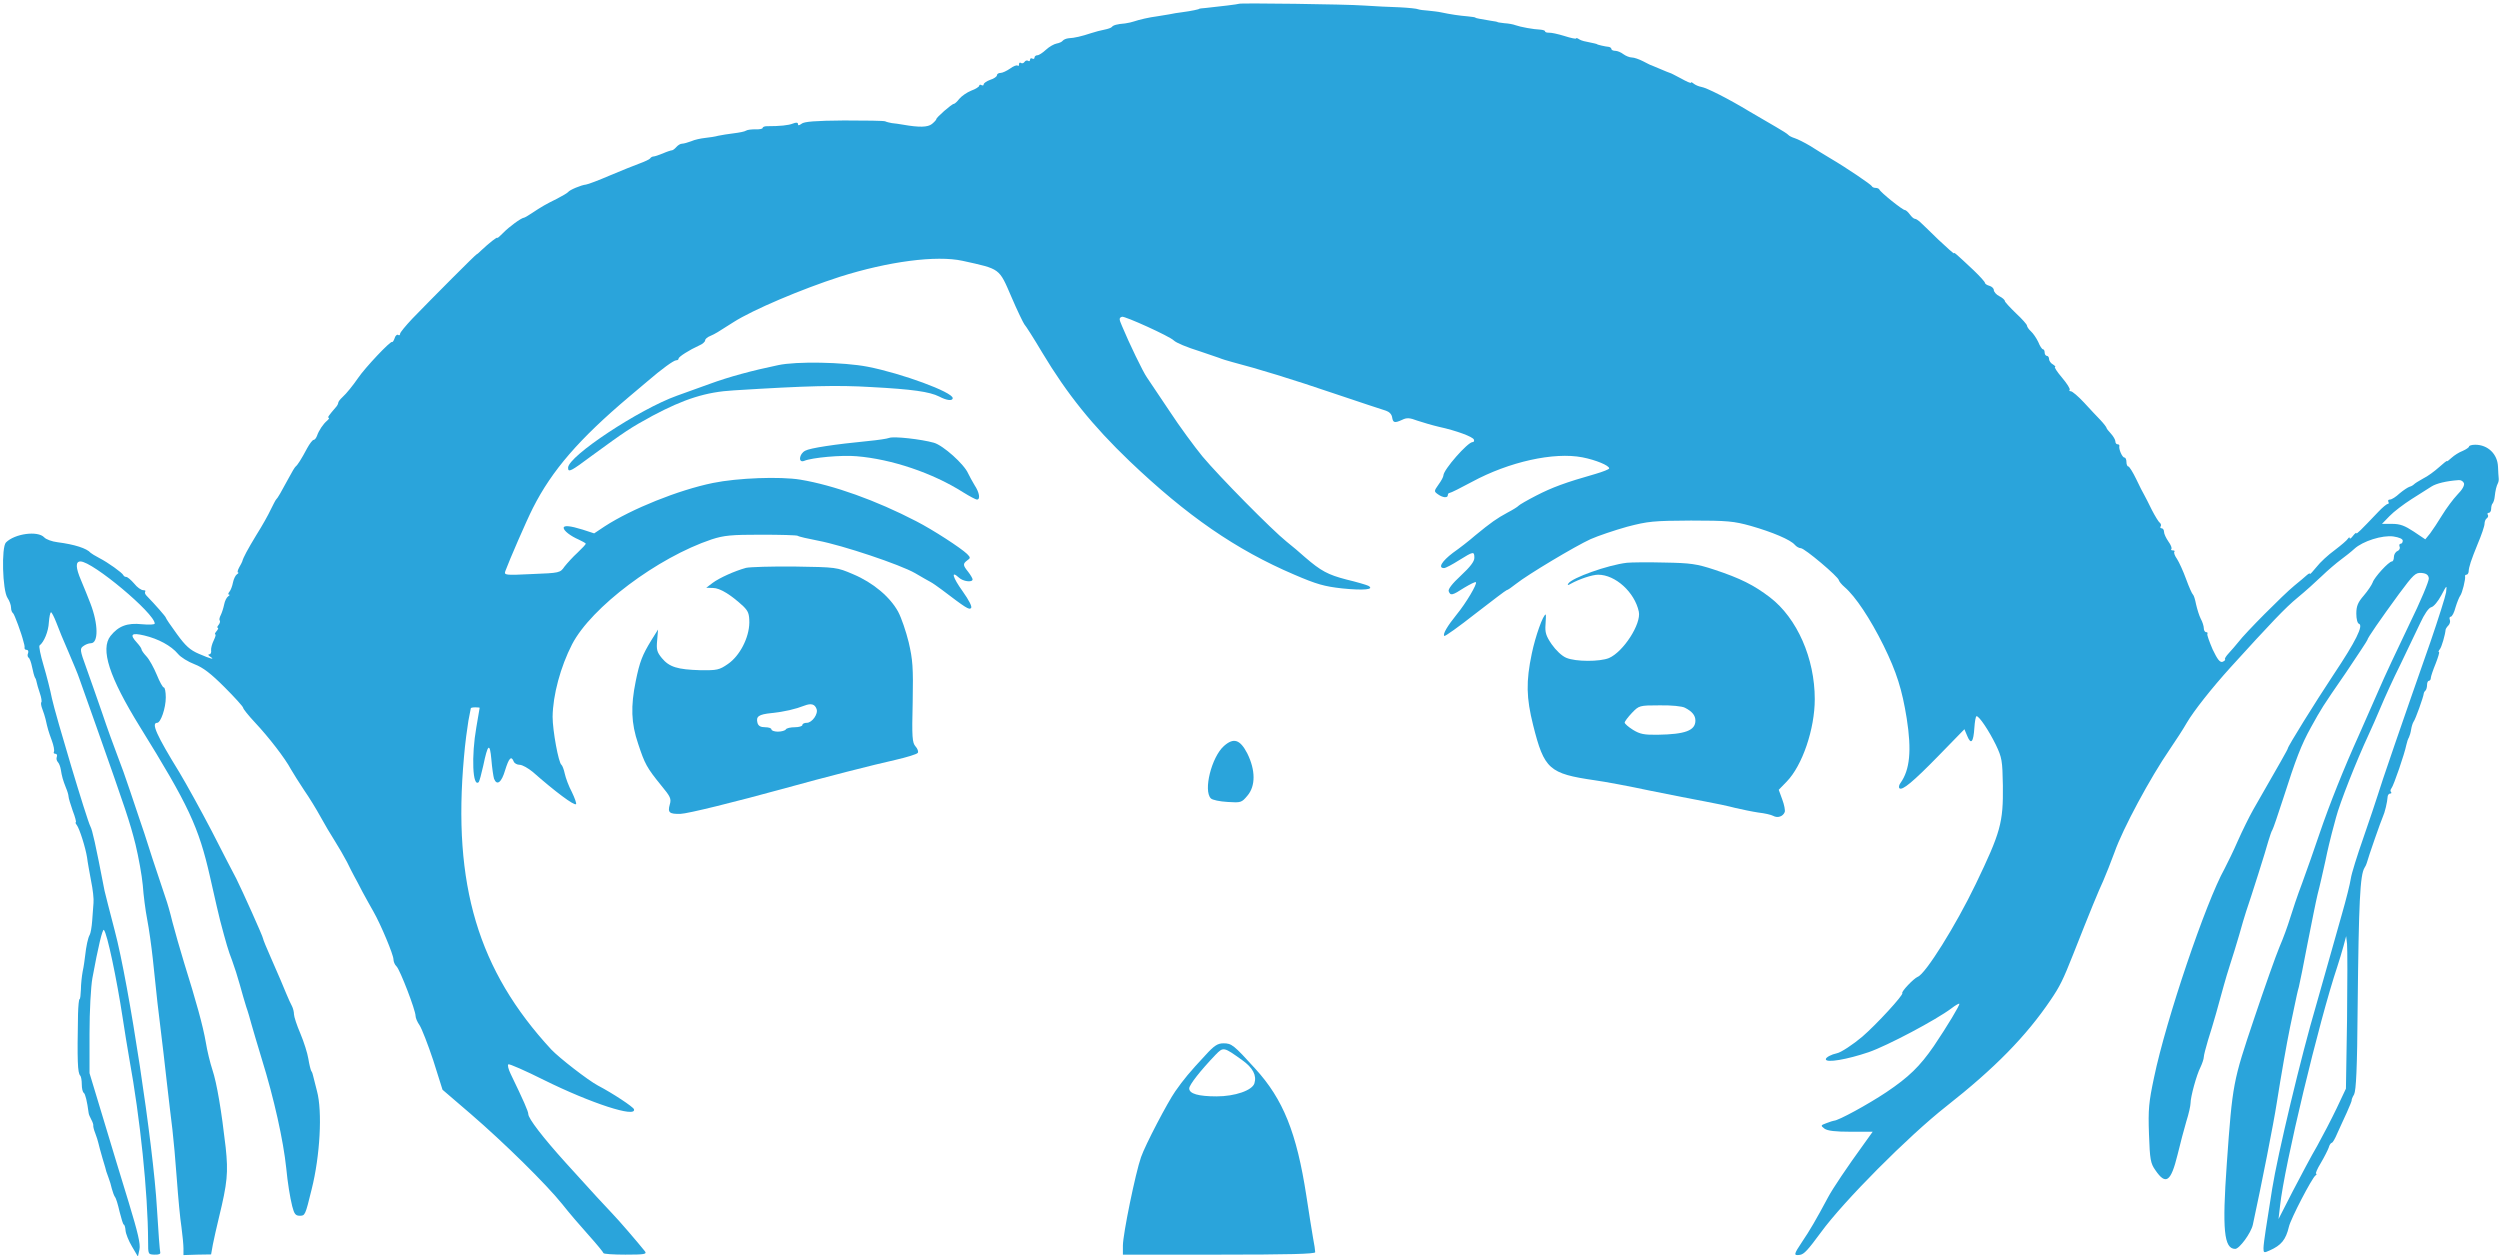
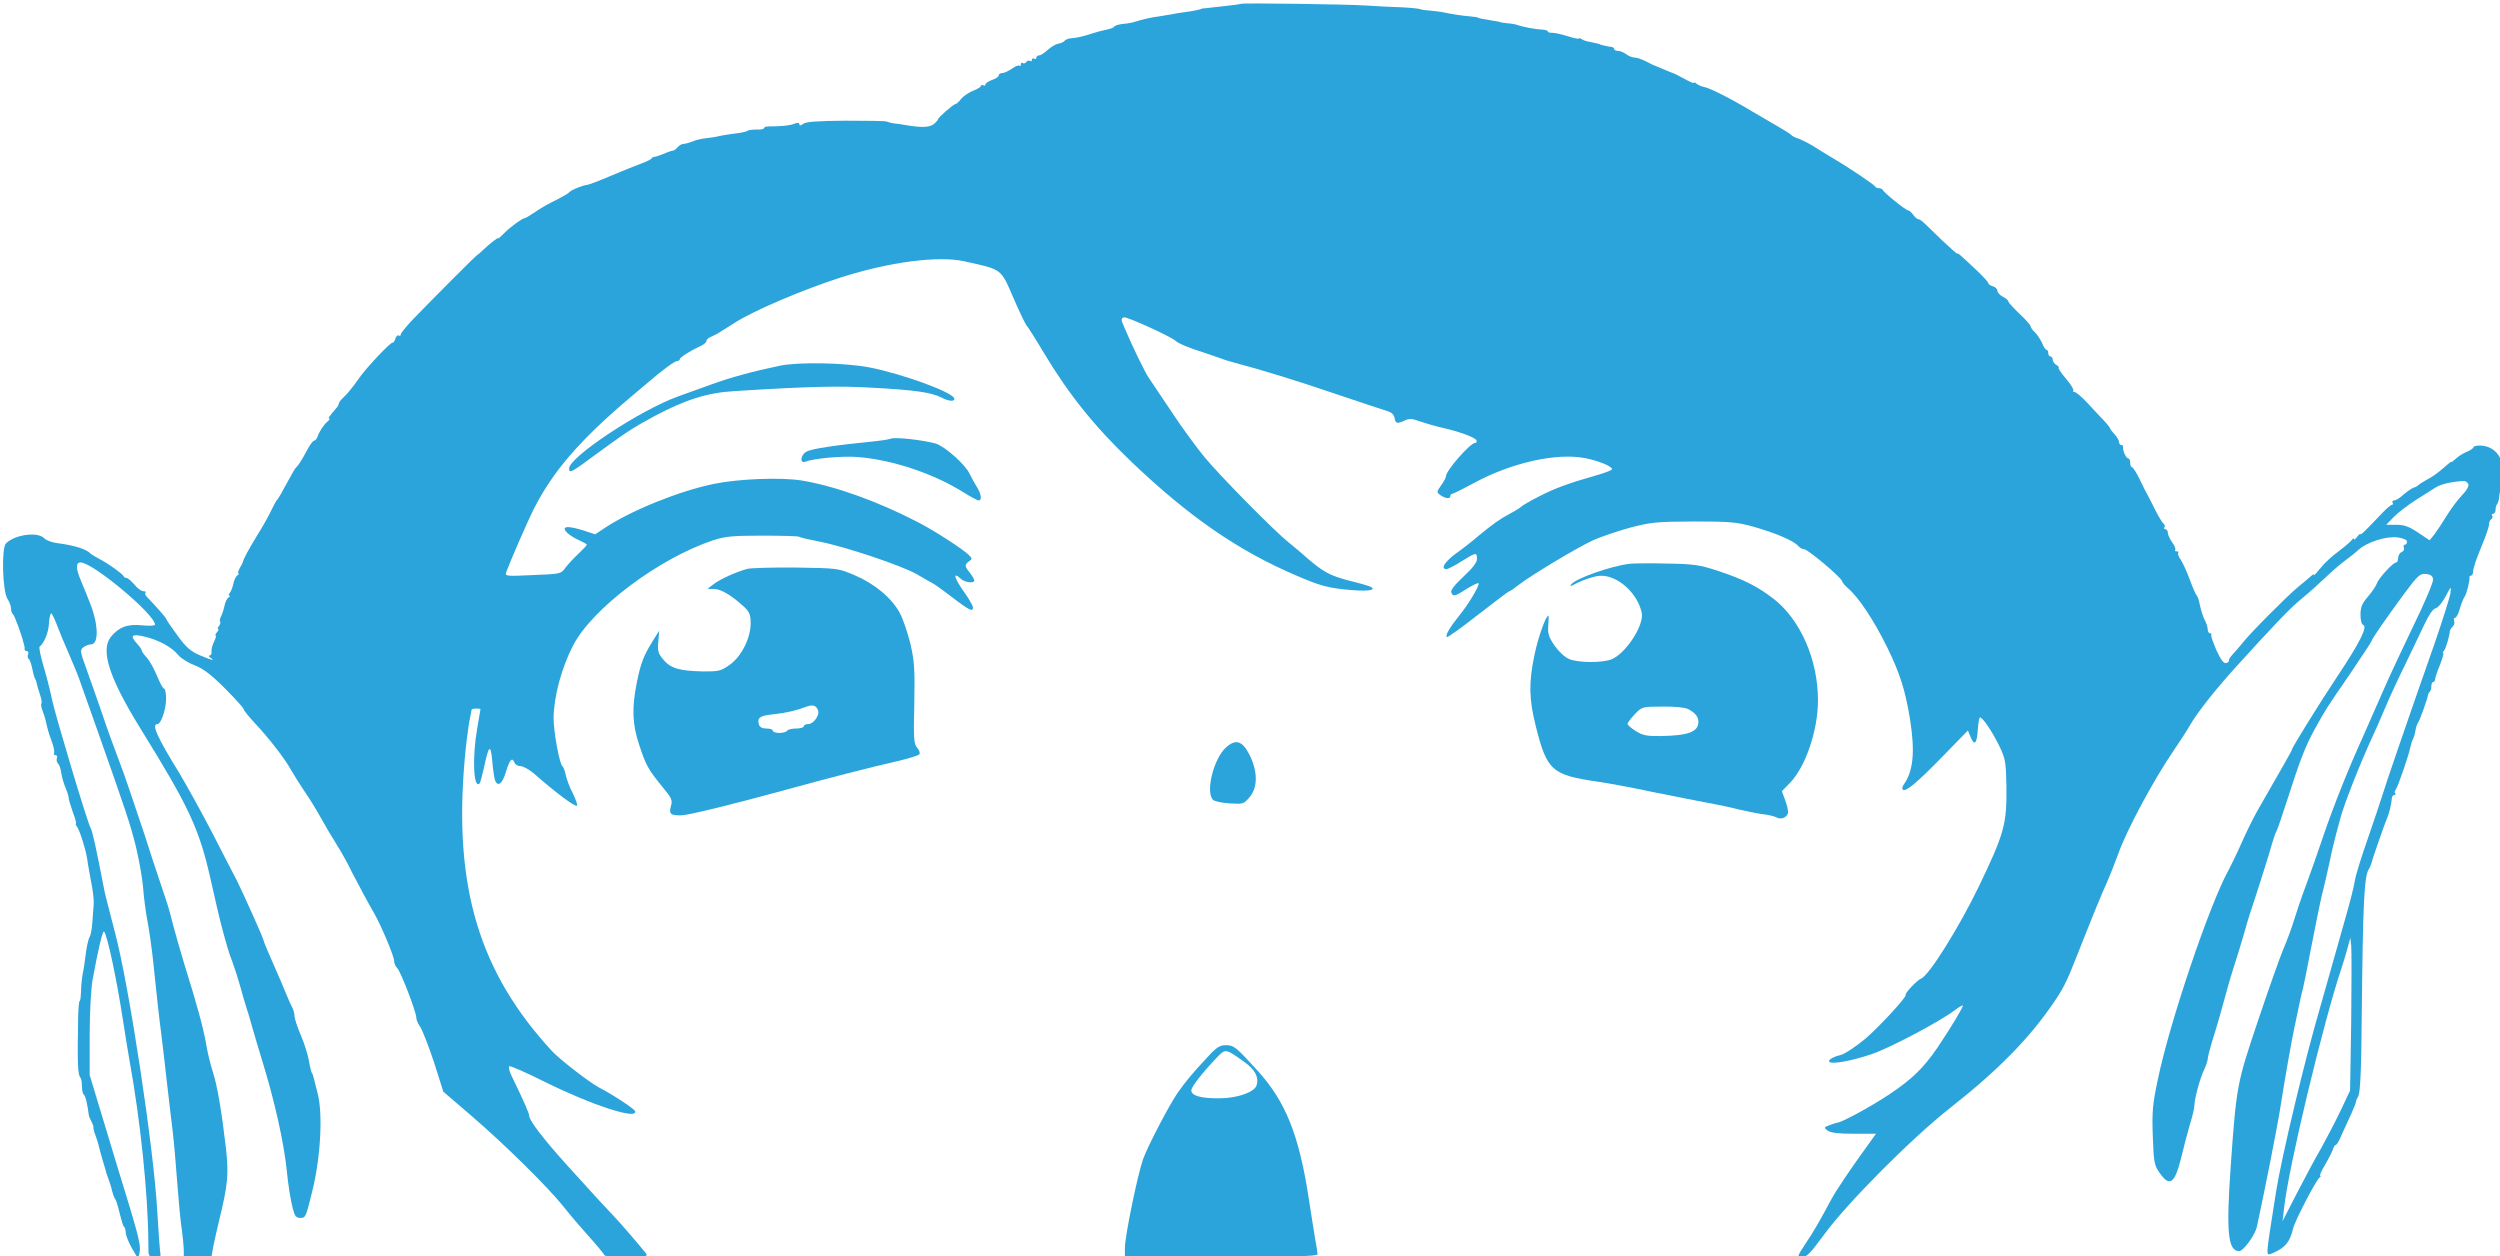
- <svg xmlns="http://www.w3.org/2000/svg" version="1.0" width="1131pt" height="568pt" viewBox="0 0 1131 568" preserveAspectRatio="xMidYMid meet">
+ <svg xmlns="http://www.w3.org/2000/svg" version="1.0">
  <g transform="translate(0,568) scale(0.1,-0.1)" fill="#2aa4db" stroke="none">
    <path d="M5606 5663 c-2 -2 -92 -13 -151 -19 -16 -1 -30 -3 -30 -4 0 -2 -36 -10 -75 -15 -19 -2 -47 -7 -61 -10 -14 -2 -39 -6 -55 -9 -33 -4 -81 -15 -104 -23 -8 -3 -26 -7 -40 -9 -37 -3 -54 -8 -60 -16 -3 -4 -18 -9 -33 -12 -16 -3 -43 -10 -61 -16 -42 -14 -76 -22 -101 -23 -11 -1 -23 -6 -27 -11 -3 -5 -16 -11 -28 -13 -11 -2 -33 -14 -48 -28 -15 -14 -32 -25 -39 -25 -7 0 -13 -5 -13 -11 0 -5 -4 -7 -10 -4 -5 3 -10 1 -10 -5 0 -6 -4 -9 -9 -5 -5 3 -12 1 -16 -5 -4 -6 -11 -8 -16 -5 -5 4 -9 1 -9 -6 0 -7 -3 -9 -6 -6 -4 4 -19 -2 -34 -13 -16 -11 -35 -20 -44 -20 -9 0 -16 -5 -16 -11 0 -5 -13 -15 -30 -20 -16 -6 -30 -15 -30 -21 0 -5 -4 -6 -10 -3 -5 3 -10 2 -10 -3 0 -4 -16 -15 -36 -22 -20 -8 -44 -25 -54 -37 -10 -13 -21 -23 -25 -23 -9 0 -80 -62 -79 -69 0 -3 -9 -13 -20 -22 -19 -15 -57 -16 -131 -3 -16 3 -39 6 -50 7 -11 2 -24 5 -30 8 -5 3 -90 4 -187 4 -128 -1 -181 -5 -192 -15 -11 -8 -16 -9 -16 -1 0 7 -8 8 -23 2 -20 -8 -57 -12 -119 -12 -10 0 -18 -4 -18 -8 0 -4 -15 -7 -32 -6 -18 0 -37 -2 -43 -6 -5 -4 -30 -9 -55 -12 -25 -3 -56 -8 -70 -11 -14 -4 -41 -8 -60 -10 -19 -2 -48 -8 -63 -15 -16 -6 -34 -11 -41 -11 -8 0 -19 -7 -26 -15 -7 -8 -16 -15 -20 -15 -4 0 -23 -6 -41 -14 -19 -8 -38 -14 -43 -14 -5 0 -12 -4 -15 -9 -3 -4 -24 -14 -46 -22 -22 -8 -82 -32 -134 -54 -51 -22 -101 -41 -110 -42 -21 -2 -74 -24 -81 -34 -3 -4 -25 -17 -50 -30 -49 -24 -70 -36 -115 -66 -16 -11 -32 -20 -35 -20 -12 -1 -67 -41 -93 -68 -15 -15 -27 -26 -27 -23 0 6 -38 -24 -72 -56 -10 -10 -19 -18 -21 -18 -4 0 -200 -197 -292 -292 -30 -32 -55 -62 -55 -68 0 -6 -4 -9 -9 -5 -5 3 -13 -4 -16 -16 -4 -11 -9 -18 -11 -16 -7 6 -122 -116 -154 -163 -22 -32 -52 -70 -72 -88 -10 -9 -18 -20 -18 -25 0 -5 -6 -15 -13 -22 -30 -35 -37 -45 -30 -45 4 0 1 -6 -7 -13 -18 -15 -38 -45 -46 -69 -4 -10 -10 -18 -15 -18 -5 0 -18 -17 -29 -37 -27 -51 -44 -77 -52 -83 -4 -3 -18 -26 -31 -51 -35 -65 -51 -93 -58 -99 -3 -3 -13 -23 -24 -45 -10 -22 -39 -74 -65 -115 -40 -66 -60 -103 -64 -120 -1 -3 -7 -15 -14 -27 -7 -13 -9 -23 -5 -23 4 0 2 -4 -5 -8 -7 -5 -15 -22 -18 -37 -3 -16 -10 -35 -16 -42 -6 -7 -7 -13 -2 -13 5 0 3 -4 -4 -8 -7 -5 -15 -21 -18 -37 -3 -15 -10 -37 -15 -47 -6 -11 -8 -22 -5 -25 3 -4 1 -12 -5 -20 -6 -7 -8 -13 -4 -13 4 0 2 -7 -5 -15 -7 -8 -10 -15 -6 -15 4 0 0 -12 -7 -27 -8 -16 -13 -36 -12 -45 2 -10 -2 -18 -8 -18 -7 0 -5 -5 3 -10 26 -17 3 -11 -50 12 -40 17 -61 36 -100 90 -28 38 -50 71 -50 74 0 4 -47 58 -87 99 -7 7 -9 15 -6 19 4 3 -1 6 -9 6 -9 0 -28 13 -41 30 -14 16 -30 30 -36 30 -5 0 -11 3 -13 8 -5 11 -69 57 -108 77 -19 10 -37 21 -40 24 -17 20 -72 38 -150 48 -25 3 -52 13 -60 22 -29 31 -133 17 -173 -23 -21 -21 -16 -216 7 -251 9 -13 16 -33 16 -44 0 -11 4 -22 9 -25 6 -4 39 -94 47 -128 1 -5 3 -11 4 -15 1 -5 2 -11 1 -15 0 -5 4 -8 10 -8 6 0 9 -7 6 -15 -4 -8 -2 -17 2 -20 5 -2 12 -22 16 -42 4 -21 10 -42 13 -48 4 -5 7 -15 8 -22 1 -6 7 -28 14 -48 7 -20 10 -39 7 -42 -3 -3 -1 -17 5 -32 5 -14 12 -34 14 -44 10 -45 13 -55 28 -96 9 -24 13 -47 10 -52 -3 -5 0 -9 6 -9 7 0 10 -6 7 -14 -3 -7 -1 -18 5 -24 5 -5 11 -20 13 -33 5 -32 10 -49 23 -82 7 -16 12 -34 12 -40 0 -7 9 -36 19 -65 11 -28 17 -52 14 -52 -3 0 -1 -6 4 -12 13 -17 40 -103 47 -148 2 -19 11 -66 18 -105 8 -38 13 -83 11 -100 -1 -16 -4 -53 -6 -81 -2 -28 -7 -56 -11 -63 -8 -13 -16 -51 -21 -96 -2 -16 -6 -48 -11 -70 -4 -22 -8 -59 -8 -82 -1 -24 -3 -43 -6 -43 -3 0 -6 -30 -7 -67 -4 -213 -2 -267 10 -279 4 -4 7 -22 7 -40 0 -18 4 -35 9 -38 7 -5 15 -38 22 -91 0 -5 6 -19 12 -30 6 -11 10 -23 9 -27 -1 -4 3 -20 9 -35 6 -15 12 -35 14 -44 2 -8 10 -40 19 -70 9 -30 17 -56 17 -59 1 -3 5 -15 10 -28 5 -13 12 -35 15 -50 4 -15 10 -31 14 -37 5 -5 14 -36 21 -67 8 -32 16 -58 19 -58 3 0 7 -12 8 -27 1 -14 14 -47 29 -72 l27 -46 7 33 c5 24 -7 75 -48 210 -30 97 -82 269 -116 382 l-62 205 0 180 c0 101 6 211 13 250 26 142 46 225 52 218 15 -16 58 -221 85 -398 8 -55 22 -138 30 -185 49 -269 84 -604 85 -825 0 -60 0 -60 29 -61 18 -1 28 3 26 10 -2 6 -9 95 -15 199 -16 285 -127 1017 -191 1257 -22 85 -43 166 -46 180 -42 217 -55 274 -64 291 -16 30 -158 505 -174 579 -7 36 -24 103 -38 150 -14 47 -22 87 -18 90 20 15 40 63 42 104 2 25 6 46 10 46 3 0 14 -21 24 -47 10 -27 34 -86 55 -133 20 -47 43 -101 49 -120 7 -19 42 -118 78 -220 133 -377 150 -427 176 -530 14 -58 29 -141 33 -185 3 -44 12 -114 20 -155 8 -41 19 -120 25 -175 16 -157 28 -264 38 -340 5 -38 16 -135 25 -215 9 -80 21 -179 26 -220 5 -41 14 -142 20 -225 6 -82 15 -180 21 -217 5 -37 9 -80 9 -96 l0 -30 62 2 63 1 8 45 c5 25 17 79 27 120 39 160 43 205 31 319 -19 166 -40 291 -60 351 -10 30 -24 87 -30 125 -13 75 -43 183 -98 359 -18 59 -42 143 -53 185 -10 42 -24 90 -30 106 -6 17 -33 98 -60 180 -26 83 -53 164 -59 180 -6 17 -25 73 -42 125 -17 52 -44 127 -59 165 -15 39 -46 124 -68 190 -23 66 -55 158 -72 205 -29 79 -29 86 -13 97 9 7 24 13 34 13 35 0 34 87 -2 180 -9 25 -29 72 -42 104 -25 58 -26 86 -3 86 55 0 336 -235 336 -281 0 -5 -26 -6 -58 -3 -66 7 -106 -8 -142 -53 -47 -60 -6 -186 133 -411 220 -355 266 -453 317 -678 22 -99 43 -188 46 -199 27 -102 37 -137 54 -180 10 -27 26 -77 35 -110 9 -33 22 -78 29 -100 8 -22 18 -58 24 -80 6 -22 27 -92 46 -155 56 -180 98 -370 111 -495 6 -64 17 -132 27 -172 9 -35 15 -43 34 -43 24 0 25 1 54 120 38 151 49 352 24 444 -9 34 -17 66 -18 71 -1 6 -4 15 -8 20 -3 6 -9 30 -13 55 -4 25 -20 76 -36 114 -16 37 -29 77 -29 87 0 11 -4 27 -9 37 -5 9 -17 35 -26 57 -20 49 -25 60 -69 161 -20 45 -36 84 -36 88 0 8 -94 217 -121 271 -12 22 -62 119 -111 215 -50 96 -116 215 -146 265 -104 169 -129 225 -101 225 16 0 39 66 39 115 0 25 -4 45 -9 45 -5 0 -19 26 -32 58 -13 31 -33 68 -46 82 -13 14 -23 28 -23 33 0 4 -9 17 -20 29 -35 38 -26 47 33 33 63 -15 121 -46 152 -83 12 -15 46 -36 75 -47 39 -15 74 -42 136 -104 46 -46 84 -88 84 -93 0 -5 24 -35 53 -66 63 -67 137 -163 163 -212 11 -19 38 -62 60 -95 23 -33 56 -87 74 -120 18 -33 47 -82 65 -110 17 -27 42 -70 55 -95 12 -25 27 -54 33 -65 6 -11 23 -42 37 -70 15 -27 37 -68 50 -90 33 -58 90 -194 90 -215 0 -10 6 -25 14 -32 16 -16 86 -198 86 -224 0 -9 8 -28 18 -42 10 -15 38 -87 62 -159 l42 -133 127 -109 c153 -132 342 -318 415 -409 29 -37 83 -100 120 -141 36 -40 66 -77 66 -80 0 -4 45 -7 99 -7 88 0 99 2 88 16 -32 40 -117 139 -148 171 -39 41 -77 82 -210 229 -103 114 -169 200 -169 220 0 12 -21 60 -80 182 -10 21 -15 40 -10 43 4 3 77 -29 161 -71 212 -105 420 -173 407 -132 -4 11 -96 72 -163 107 -45 24 -175 125 -211 163 -331 358 -447 745 -395 1323 5 61 15 134 20 164 6 29 11 55 11 57 0 2 9 4 20 4 11 0 20 -1 20 -2 0 -2 -7 -41 -15 -88 -23 -131 -17 -275 11 -248 3 4 12 37 20 73 21 101 30 107 37 29 3 -38 9 -77 12 -87 13 -33 34 -17 50 38 17 55 28 68 39 40 3 -8 15 -15 27 -15 12 0 38 -15 59 -32 101 -89 188 -154 196 -146 3 3 -6 28 -19 55 -14 26 -28 64 -32 83 -4 19 -11 37 -15 40 -13 8 -40 155 -40 217 1 98 36 227 88 328 87 168 387 393 632 475 56 18 88 21 223 21 86 0 161 -2 166 -5 5 -4 46 -13 92 -22 111 -21 371 -108 439 -147 30 -18 61 -35 70 -40 8 -4 31 -20 51 -35 108 -82 123 -92 132 -83 6 6 -9 35 -38 76 -46 64 -54 96 -17 62 19 -18 62 -23 62 -8 0 4 -9 20 -20 34 -24 30 -25 36 -4 52 15 10 15 13 -1 29 -28 27 -154 109 -230 148 -181 94 -374 163 -524 188 -92 15 -284 8 -396 -15 -156 -32 -367 -117 -489 -196 l-48 -32 -52 17 c-58 18 -86 20 -86 8 0 -13 31 -37 68 -53 17 -8 32 -16 32 -19 0 -3 -17 -21 -37 -40 -21 -19 -47 -48 -59 -63 -20 -29 -22 -29 -147 -34 -122 -6 -127 -5 -121 13 18 49 96 229 125 286 86 170 209 312 435 503 26 22 64 54 83 70 65 56 119 95 130 95 6 0 11 3 11 8 0 8 49 39 93 59 15 6 27 17 27 23 0 6 10 15 23 20 23 10 31 15 106 63 86 55 307 149 481 205 218 69 436 98 555 72 172 -38 164 -32 221 -164 26 -61 53 -116 58 -123 6 -6 43 -64 81 -128 112 -187 228 -331 395 -491 259 -247 481 -401 746 -514 100 -43 135 -53 216 -62 98 -10 149 -5 118 12 -8 4 -52 17 -98 28 -85 22 -116 39 -188 101 -22 20 -60 52 -84 71 -65 52 -303 293 -380 385 -36 44 -104 136 -149 205 -46 69 -92 137 -102 152 -18 25 -81 156 -113 233 -14 32 -14 37 0 42 12 4 215 -88 234 -107 11 -11 59 -31 120 -50 36 -12 74 -25 85 -29 11 -5 38 -13 60 -19 115 -30 272 -78 460 -142 116 -39 221 -74 235 -78 15 -5 26 -16 28 -30 4 -25 11 -27 46 -11 20 10 34 9 68 -4 24 -8 68 -21 98 -28 78 -17 154 -45 158 -58 2 -6 0 -11 -6 -11 -22 0 -132 -125 -132 -151 0 -6 -10 -25 -22 -41 -21 -30 -21 -31 -3 -44 22 -16 45 -18 45 -4 0 6 4 10 8 10 5 0 51 23 101 50 168 91 371 136 500 111 61 -12 121 -37 121 -50 0 -4 -28 -15 -62 -25 -137 -39 -196 -61 -268 -98 -41 -21 -77 -42 -80 -46 -3 -4 -25 -18 -50 -31 -48 -26 -74 -44 -147 -104 -25 -22 -70 -57 -100 -78 -50 -38 -69 -69 -40 -69 7 0 37 16 67 35 66 41 70 42 70 11 0 -16 -19 -41 -61 -80 -39 -36 -59 -62 -55 -71 8 -21 16 -19 70 16 27 16 50 28 53 25 7 -7 -45 -95 -87 -146 -42 -52 -64 -89 -56 -97 3 -3 66 42 141 101 75 58 138 106 141 106 4 0 23 13 43 29 53 42 267 170 337 202 34 15 108 40 165 56 96 25 119 27 289 28 166 0 194 -3 270 -24 98 -28 181 -63 200 -86 7 -8 19 -15 27 -15 17 0 171 -130 172 -145 1 -5 12 -19 26 -31 49 -42 116 -143 176 -264 60 -122 84 -200 105 -330 23 -146 14 -233 -28 -292 -7 -9 -9 -20 -5 -24 12 -12 61 28 178 148 l116 119 13 -31 c17 -41 28 -27 32 37 2 29 6 53 10 53 12 0 55 -64 87 -129 28 -59 30 -71 32 -185 2 -168 -10 -211 -123 -446 -90 -187 -227 -406 -262 -419 -18 -7 -76 -68 -70 -74 7 -7 -117 -142 -181 -197 -40 -34 -97 -72 -115 -75 -24 -5 -50 -18 -50 -27 0 -18 97 -1 194 32 84 29 305 146 374 198 18 14 34 23 36 21 4 -4 -55 -102 -115 -191 -64 -93 -114 -141 -215 -209 -84 -56 -218 -129 -237 -129 -3 0 -18 -5 -34 -11 -27 -10 -27 -11 -9 -25 14 -10 49 -14 119 -14 l99 0 -38 -53 c-79 -109 -142 -203 -163 -242 -55 -103 -85 -154 -117 -201 -40 -60 -41 -65 -11 -61 19 3 36 22 95 102 102 140 394 434 567 570 220 173 361 317 472 481 42 62 56 90 103 209 76 193 114 285 135 330 12 28 35 85 51 129 37 106 162 338 250 466 28 41 63 95 77 120 31 53 112 156 199 252 179 197 248 270 302 314 33 27 82 71 110 98 28 27 67 60 86 74 19 14 47 36 61 49 38 35 127 63 177 56 26 -4 42 -11 42 -19 0 -8 -4 -14 -10 -14 -5 0 -7 -6 -4 -14 3 -7 -2 -16 -10 -19 -9 -4 -16 -16 -16 -27 0 -11 -4 -20 -9 -20 -14 0 -80 -72 -87 -95 -4 -11 -22 -38 -40 -59 -27 -31 -34 -48 -34 -82 0 -24 5 -44 12 -46 21 -7 -14 -79 -115 -230 -86 -130 -207 -325 -207 -334 0 -4 -33 -62 -157 -278 -18 -32 -49 -95 -69 -140 -19 -44 -47 -101 -60 -126 -85 -152 -265 -684 -319 -944 -24 -113 -27 -145 -23 -257 4 -115 7 -132 29 -163 47 -69 70 -53 100 69 12 50 30 118 40 152 11 34 19 71 19 82 0 29 27 128 45 163 8 17 15 38 15 46 0 8 9 42 19 76 22 68 53 178 71 246 7 25 20 70 30 100 10 30 28 89 40 130 11 41 26 89 31 105 21 61 91 281 101 320 7 22 14 45 18 50 4 6 26 71 50 145 56 175 81 241 125 320 49 88 47 86 158 247 53 79 97 145 97 148 0 8 59 93 143 208 66 89 75 97 102 95 22 -2 31 -9 33 -24 2 -11 -38 -106 -89 -210 -50 -104 -113 -238 -139 -299 -26 -60 -66 -150 -88 -200 -68 -150 -133 -313 -178 -445 -23 -69 -59 -170 -79 -225 -21 -55 -45 -127 -55 -160 -10 -33 -31 -91 -48 -130 -16 -38 -68 -185 -115 -325 -95 -283 -97 -290 -123 -655 -21 -298 -13 -385 38 -385 19 0 72 72 80 110 39 180 94 459 108 550 20 127 45 269 60 342 6 27 15 72 21 100 6 29 14 67 19 83 4 17 22 104 39 195 18 91 38 192 46 225 9 33 24 101 35 150 10 50 24 106 29 125 5 19 14 51 19 71 17 66 93 258 147 374 13 28 38 84 55 125 17 41 57 129 90 195 32 66 72 150 89 186 19 41 38 69 50 72 11 2 31 27 45 53 26 49 26 49 22 14 -3 -19 -35 -120 -71 -225 -125 -356 -226 -650 -239 -695 -8 -25 -36 -110 -64 -190 -28 -80 -54 -163 -57 -185 -3 -22 -21 -94 -40 -160 -19 -66 -48 -169 -65 -230 -17 -60 -40 -141 -51 -180 -68 -230 -175 -678 -200 -835 -11 -69 -24 -152 -29 -185 -5 -33 -10 -70 -10 -82 0 -21 2 -22 28 -10 52 23 73 48 87 107 8 36 104 220 120 232 6 4 7 8 3 8 -4 0 5 22 21 48 16 27 32 59 36 70 3 12 10 22 14 22 4 0 15 19 25 43 10 23 30 65 43 94 13 29 23 54 22 55 -1 2 3 14 11 27 9 19 14 116 16 395 5 479 11 597 31 630 4 6 9 16 10 21 8 30 65 193 73 210 9 19 20 65 22 93 1 6 6 12 11 12 6 0 7 3 4 7 -4 3 -3 11 2 17 10 12 60 158 67 195 3 14 8 29 12 35 3 6 8 22 10 36 2 13 7 29 11 35 8 9 45 113 46 127 0 3 3 10 8 14 4 4 7 16 7 26 0 10 4 18 8 18 5 0 9 6 9 13 0 6 10 36 22 65 11 28 18 52 15 52 -4 0 -2 6 4 13 8 10 24 65 26 89 1 4 6 12 13 19 6 6 9 18 6 25 -3 8 -1 14 4 14 6 0 16 19 22 43 7 23 17 47 21 52 9 11 25 76 22 88 -1 4 2 7 6 7 5 0 9 6 10 13 1 23 11 52 41 126 17 40 31 81 31 91 0 11 5 22 10 25 6 4 8 11 5 16 -4 5 -1 9 4 9 6 0 11 8 11 18 0 10 3 22 7 25 3 4 8 17 9 30 3 28 8 49 15 62 3 6 4 16 3 23 -1 6 -2 29 -3 50 -2 58 -46 100 -103 100 -16 0 -28 -4 -28 -8 0 -4 -13 -13 -29 -20 -16 -6 -38 -20 -50 -31 -12 -11 -21 -18 -21 -15 0 3 -16 -10 -35 -27 -20 -18 -52 -42 -73 -52 -20 -11 -39 -23 -42 -27 -3 -3 -11 -8 -19 -10 -7 -2 -27 -15 -45 -30 -17 -16 -36 -28 -44 -28 -7 0 -10 -4 -7 -10 3 -5 2 -10 -3 -10 -5 0 -24 -16 -43 -36 -79 -83 -99 -103 -99 -96 0 4 -7 -2 -15 -12 -8 -11 -15 -16 -15 -10 0 5 -4 3 -8 -3 -4 -7 -31 -30 -60 -52 -29 -21 -66 -55 -82 -76 -17 -21 -30 -35 -30 -31 0 4 -6 1 -14 -6 -8 -7 -33 -29 -57 -48 -51 -42 -222 -214 -252 -254 -12 -15 -32 -38 -44 -51 -12 -13 -20 -25 -17 -28 3 -2 -2 -7 -11 -11 -12 -4 -23 10 -45 56 -15 35 -26 66 -24 70 3 5 0 8 -5 8 -6 0 -11 8 -11 18 0 9 -6 29 -14 43 -7 14 -16 43 -21 65 -4 21 -10 41 -14 44 -4 3 -18 34 -31 70 -13 36 -32 77 -41 91 -10 14 -16 29 -12 33 3 3 0 6 -7 6 -7 0 -10 3 -7 6 4 4 -2 19 -13 34 -11 16 -20 35 -20 44 0 9 -5 16 -11 16 -5 0 -8 4 -4 9 3 5 1 12 -4 16 -5 3 -21 29 -36 58 -14 28 -29 59 -34 67 -5 8 -22 41 -37 73 -15 31 -31 57 -36 57 -4 0 -8 9 -8 20 0 11 -4 20 -9 20 -10 0 -27 39 -23 53 1 4 -3 7 -8 7 -6 0 -10 6 -10 13 0 7 -9 23 -20 35 -11 12 -20 23 -20 26 0 3 -12 19 -27 35 -16 16 -49 52 -75 80 -26 28 -53 51 -60 51 -6 0 -8 3 -5 6 4 4 -12 29 -34 55 -23 27 -37 49 -32 49 4 0 0 5 -9 11 -10 5 -18 17 -18 24 0 8 -4 15 -10 15 -5 0 -10 7 -10 15 0 8 -3 15 -8 15 -4 0 -14 15 -21 33 -8 17 -23 39 -33 48 -10 9 -18 21 -18 26 0 5 -22 30 -50 56 -27 26 -50 51 -50 55 0 5 -11 15 -25 22 -14 7 -25 20 -25 28 0 7 -9 16 -20 19 -11 3 -20 9 -20 13 0 5 -23 30 -51 57 -81 76 -89 83 -89 77 0 -3 -32 25 -71 62 -39 38 -77 75 -85 82 -7 6 -16 12 -21 12 -5 0 -15 9 -23 20 -8 11 -18 20 -23 20 -10 0 -110 80 -115 93 -2 4 -10 7 -17 7 -7 0 -15 3 -17 8 -3 7 -113 82 -188 126 -25 15 -66 40 -91 56 -25 15 -57 31 -70 35 -13 4 -26 11 -29 15 -3 4 -28 20 -56 36 -28 16 -82 48 -120 70 -94 57 -195 108 -218 111 -11 2 -25 8 -33 14 -7 6 -13 9 -13 5 0 -4 -20 5 -45 19 -25 13 -47 25 -50 25 -3 1 -22 8 -42 17 -21 9 -40 17 -43 18 -3 0 -19 9 -37 18 -18 9 -40 17 -51 17 -10 0 -27 7 -38 15 -10 8 -27 15 -36 15 -10 0 -18 4 -18 8 0 5 -6 9 -12 10 -15 1 -53 10 -53 12 0 1 -11 4 -60 14 -5 1 -16 5 -22 9 -7 5 -13 6 -13 3 0 -3 -24 2 -52 11 -29 9 -61 16 -70 15 -10 0 -18 2 -18 6 0 4 -10 7 -22 8 -30 1 -90 12 -112 20 -10 4 -32 8 -50 9 -17 2 -31 4 -31 5 0 1 -13 4 -30 6 -48 8 -70 12 -70 14 0 2 -16 4 -35 6 -37 3 -78 9 -120 18 -13 3 -40 6 -60 8 -19 1 -39 4 -44 6 -5 3 -44 7 -85 9 -42 1 -114 5 -161 8 -82 6 -559 12 -564 8z m5541 -2169 c3 -10 -7 -29 -30 -52 -19 -20 -50 -62 -69 -93 -18 -30 -43 -67 -54 -82 l-22 -27 -52 35 c-41 27 -62 35 -98 35 l-46 0 34 35 c19 20 64 54 100 77 36 23 76 48 90 57 22 14 67 25 123 29 10 1 20 -5 24 -14z m-529 -2429 l-5 -310 -42 -89 c-23 -48 -63 -125 -88 -170 -26 -44 -75 -137 -111 -206 l-64 -125 7 60 c19 180 177 838 259 1082 9 27 21 68 28 93 l12 45 4 -35 c2 -19 2 -174 0 -345z" />
    <path d="M3520 4028 c-116 -24 -223 -53 -310 -85 -52 -19 -118 -43 -147 -53 -171 -61 -493 -274 -493 -326 0 -23 12 -17 107 54 152 111 174 126 275 181 143 76 242 108 368 115 336 21 469 24 620 15 188 -10 265 -21 309 -43 34 -18 61 -21 61 -7 0 27 -231 112 -385 142 -109 21 -323 25 -405 7z" />
    <path d="M4023 3699 c-10 -4 -52 -10 -93 -14 -154 -15 -266 -32 -287 -44 -28 -14 -33 -57 -5 -46 36 15 170 27 237 21 159 -13 345 -76 482 -163 29 -18 57 -33 63 -33 16 0 11 32 -11 65 -10 17 -23 40 -29 53 -18 42 -113 127 -155 139 -57 16 -181 30 -202 22z" />
    <path d="M7360 3134 c-86 -10 -249 -68 -265 -94 -5 -8 -2 -9 11 -1 38 21 97 41 124 41 78 0 165 -79 184 -167 12 -55 -70 -182 -135 -210 -41 -17 -151 -17 -193 1 -20 8 -47 34 -66 61 -26 38 -31 54 -28 91 2 24 2 44 1 44 -12 0 -47 -99 -63 -176 -27 -128 -25 -201 6 -325 50 -199 72 -219 279 -249 44 -6 157 -27 250 -47 94 -19 206 -41 250 -49 44 -8 105 -21 135 -29 30 -7 78 -17 105 -21 28 -3 58 -10 67 -15 20 -11 44 -3 52 17 3 7 -2 33 -11 57 l-16 44 36 37 c71 73 127 238 127 373 0 185 -80 366 -202 460 -73 56 -135 87 -253 126 -79 26 -107 30 -225 32 -74 2 -151 1 -170 -1z m263 -656 c33 -17 47 -35 47 -58 0 -45 -46 -62 -170 -64 -62 -1 -81 3 -112 22 -21 13 -38 28 -38 33 0 5 15 25 33 44 32 33 33 34 125 34 53 1 103 -4 115 -11z" />
    <path d="M3375 3111 c-51 -14 -120 -45 -151 -68 l-29 -22 31 -1 c31 0 81 -31 137 -83 22 -22 27 -34 27 -74 -1 -68 -43 -150 -97 -187 -39 -27 -49 -29 -125 -28 -103 3 -140 14 -174 55 -22 27 -25 38 -21 80 l4 49 -30 -48 c-41 -67 -53 -97 -71 -186 -23 -113 -21 -189 11 -283 30 -91 39 -108 104 -188 42 -51 47 -60 39 -87 -10 -36 -2 -43 48 -42 34 1 248 54 477 117 169 47 400 106 495 127 52 12 98 26 102 32 4 6 -1 19 -10 29 -15 17 -17 41 -13 201 3 158 0 192 -18 270 -12 49 -33 111 -48 139 -37 67 -113 131 -203 169 -75 32 -76 32 -265 35 -104 1 -203 -2 -220 -6z m319 -638 c9 -22 -20 -63 -44 -63 -11 0 -20 -4 -20 -10 0 -5 -15 -10 -34 -10 -19 0 -38 -4 -41 -10 -3 -5 -19 -10 -36 -10 -16 0 -29 5 -29 10 0 6 -13 10 -29 10 -20 0 -30 6 -34 19 -8 30 5 39 63 45 59 6 109 18 150 34 29 11 46 7 54 -15z" />
    <path d="M5537 2305 c-56 -50 -94 -202 -59 -237 7 -7 40 -14 75 -16 61 -4 64 -3 90 28 38 44 37 116 0 191 -33 64 -62 73 -106 34z" />
    <path d="M5454 907 c-72 -77 -99 -110 -137 -164 -35 -50 -136 -243 -155 -298 -25 -71 -82 -349 -82 -400 l0 -41 435 0 c314 0 435 3 435 11 0 7 -4 36 -10 66 -5 30 -19 115 -30 189 -44 286 -105 437 -231 575 -98 108 -107 115 -144 115 -26 0 -42 -10 -81 -53z m167 -24 c47 -34 65 -68 54 -104 -10 -32 -88 -59 -171 -59 -83 0 -124 12 -124 36 0 16 51 81 119 152 36 37 37 36 122 -25z" />
  </g>
</svg>
